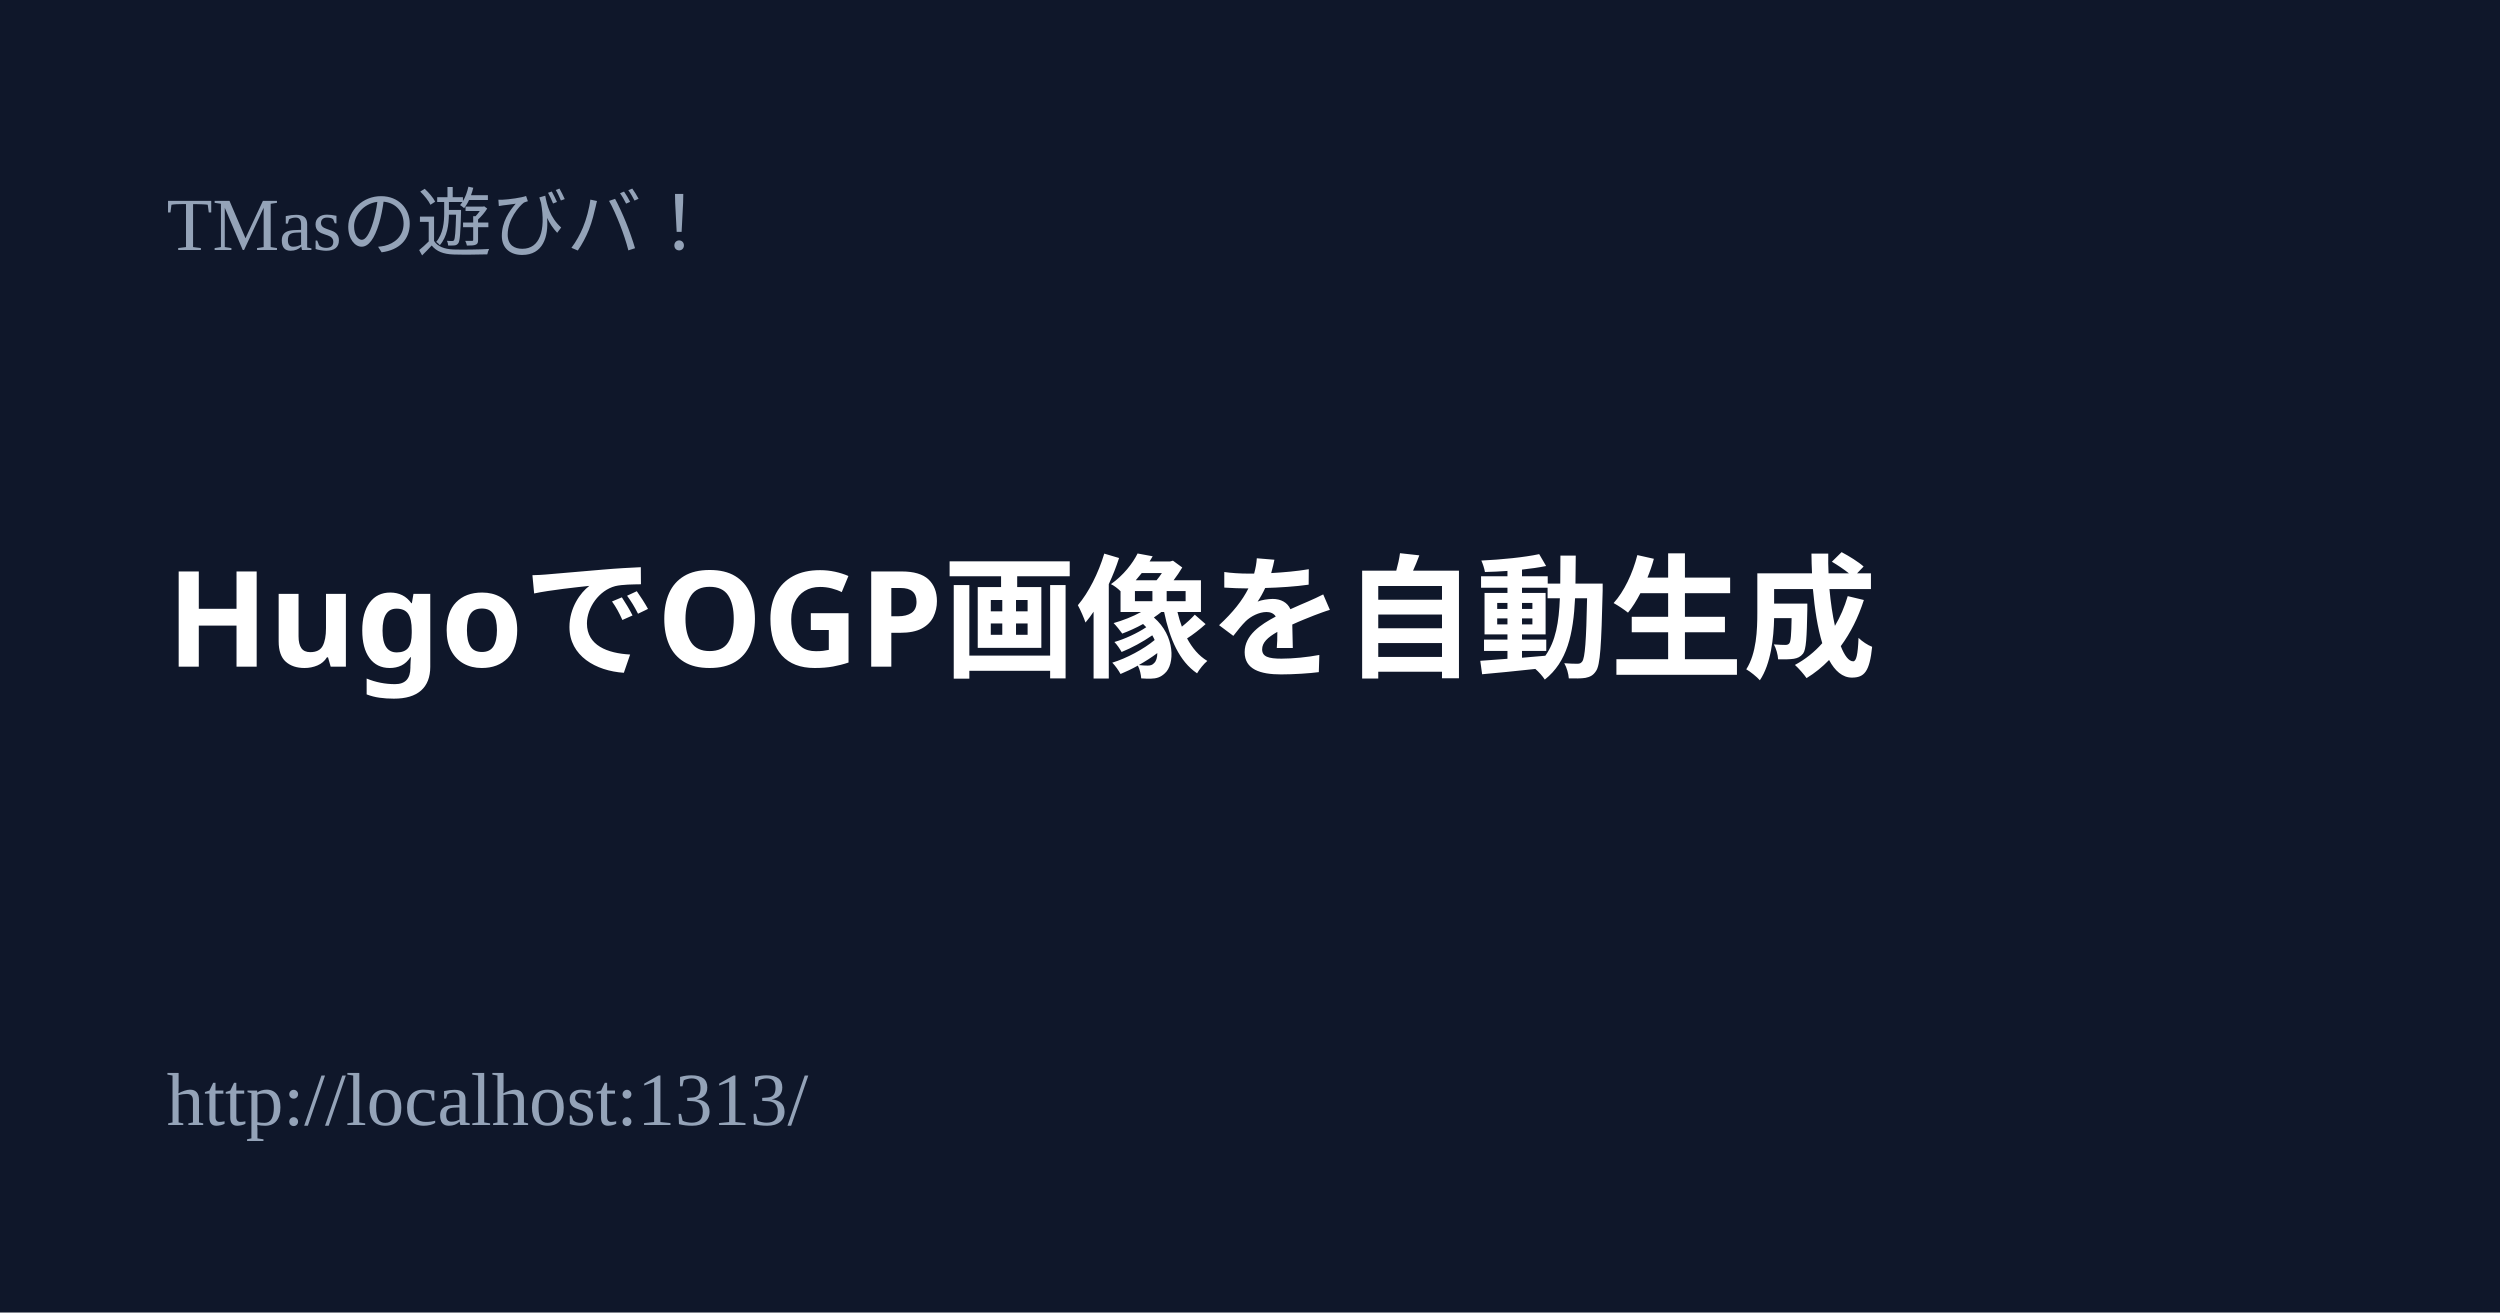
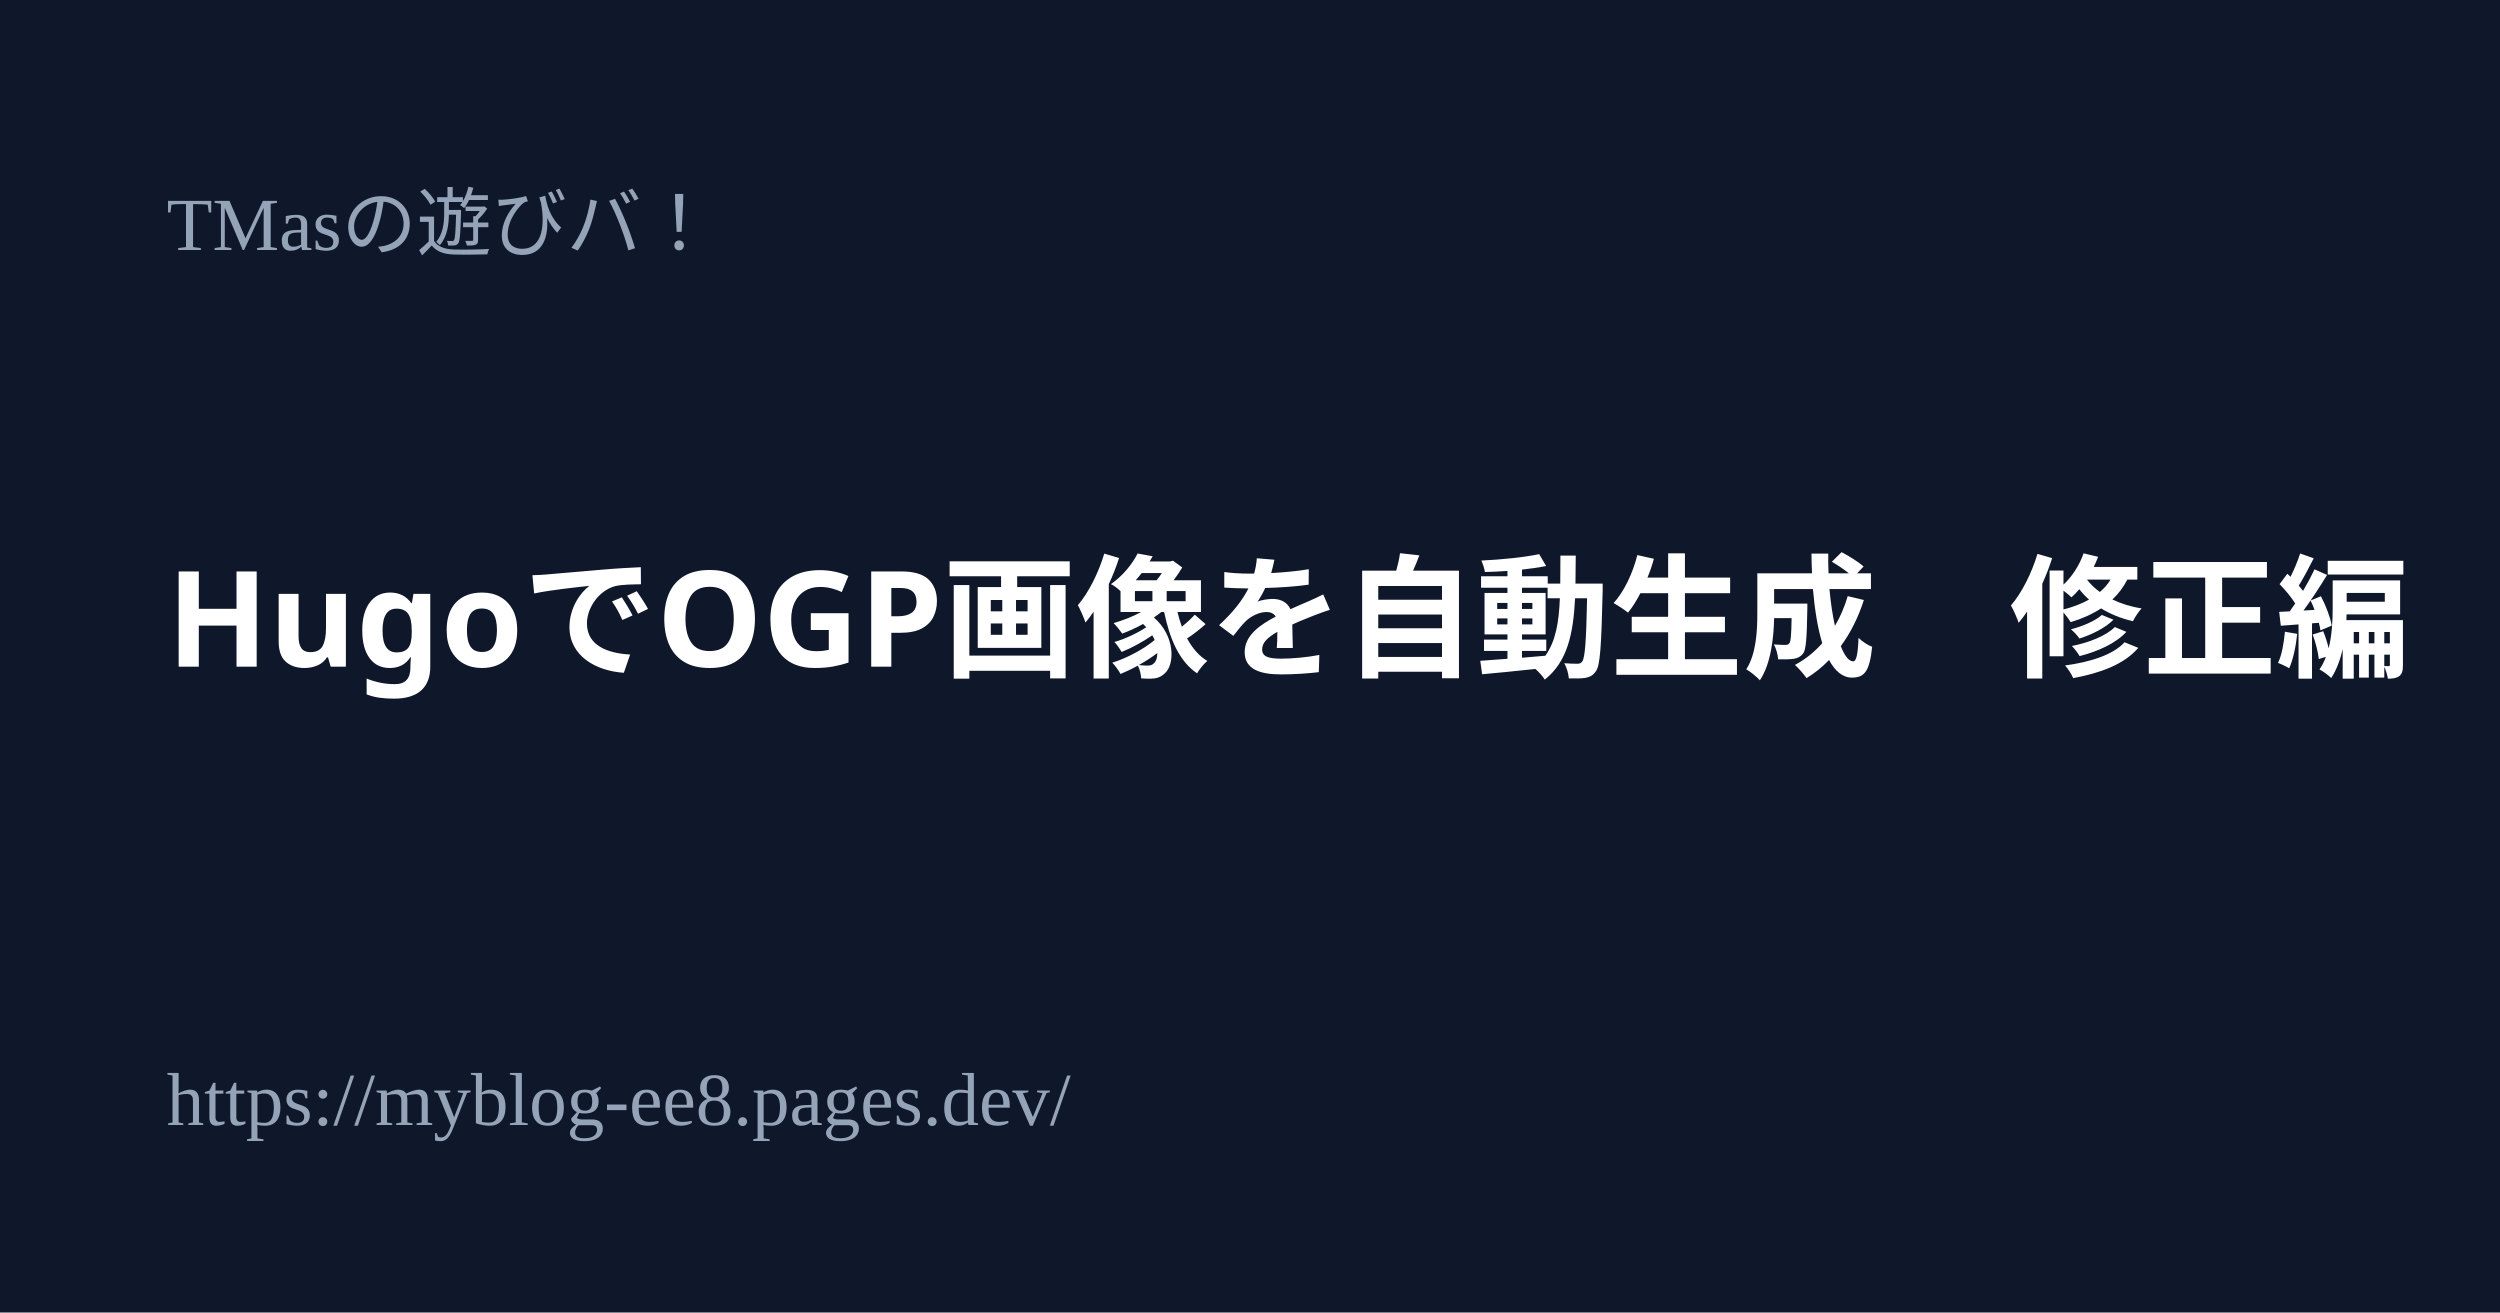
<svg xmlns="http://www.w3.org/2000/svg" width="1200" height="630">
  <style>
.title {
  font-size: 64px;
  fill: white;
  font-family: sans-serif;
  font-weight: bold;
}

.site {
  font-size: 36px;
  fill: #94a3b8;
}
</style>
  <rect width="1200" height="630" fill="#0f172a" />
  <text x="80" y="120" class="site">
TMasの遊びバ！
</text>
  <text x="80" y="320" class="title">
- HugoでOGP画像を自動生成
+ HugoでOGP画像を自動生成　修正編
</text>
  <text x="80" y="540" class="site">
- http://localhost:1313/
+ https://myblog-ee8.pages.dev/
</text>
</svg>
